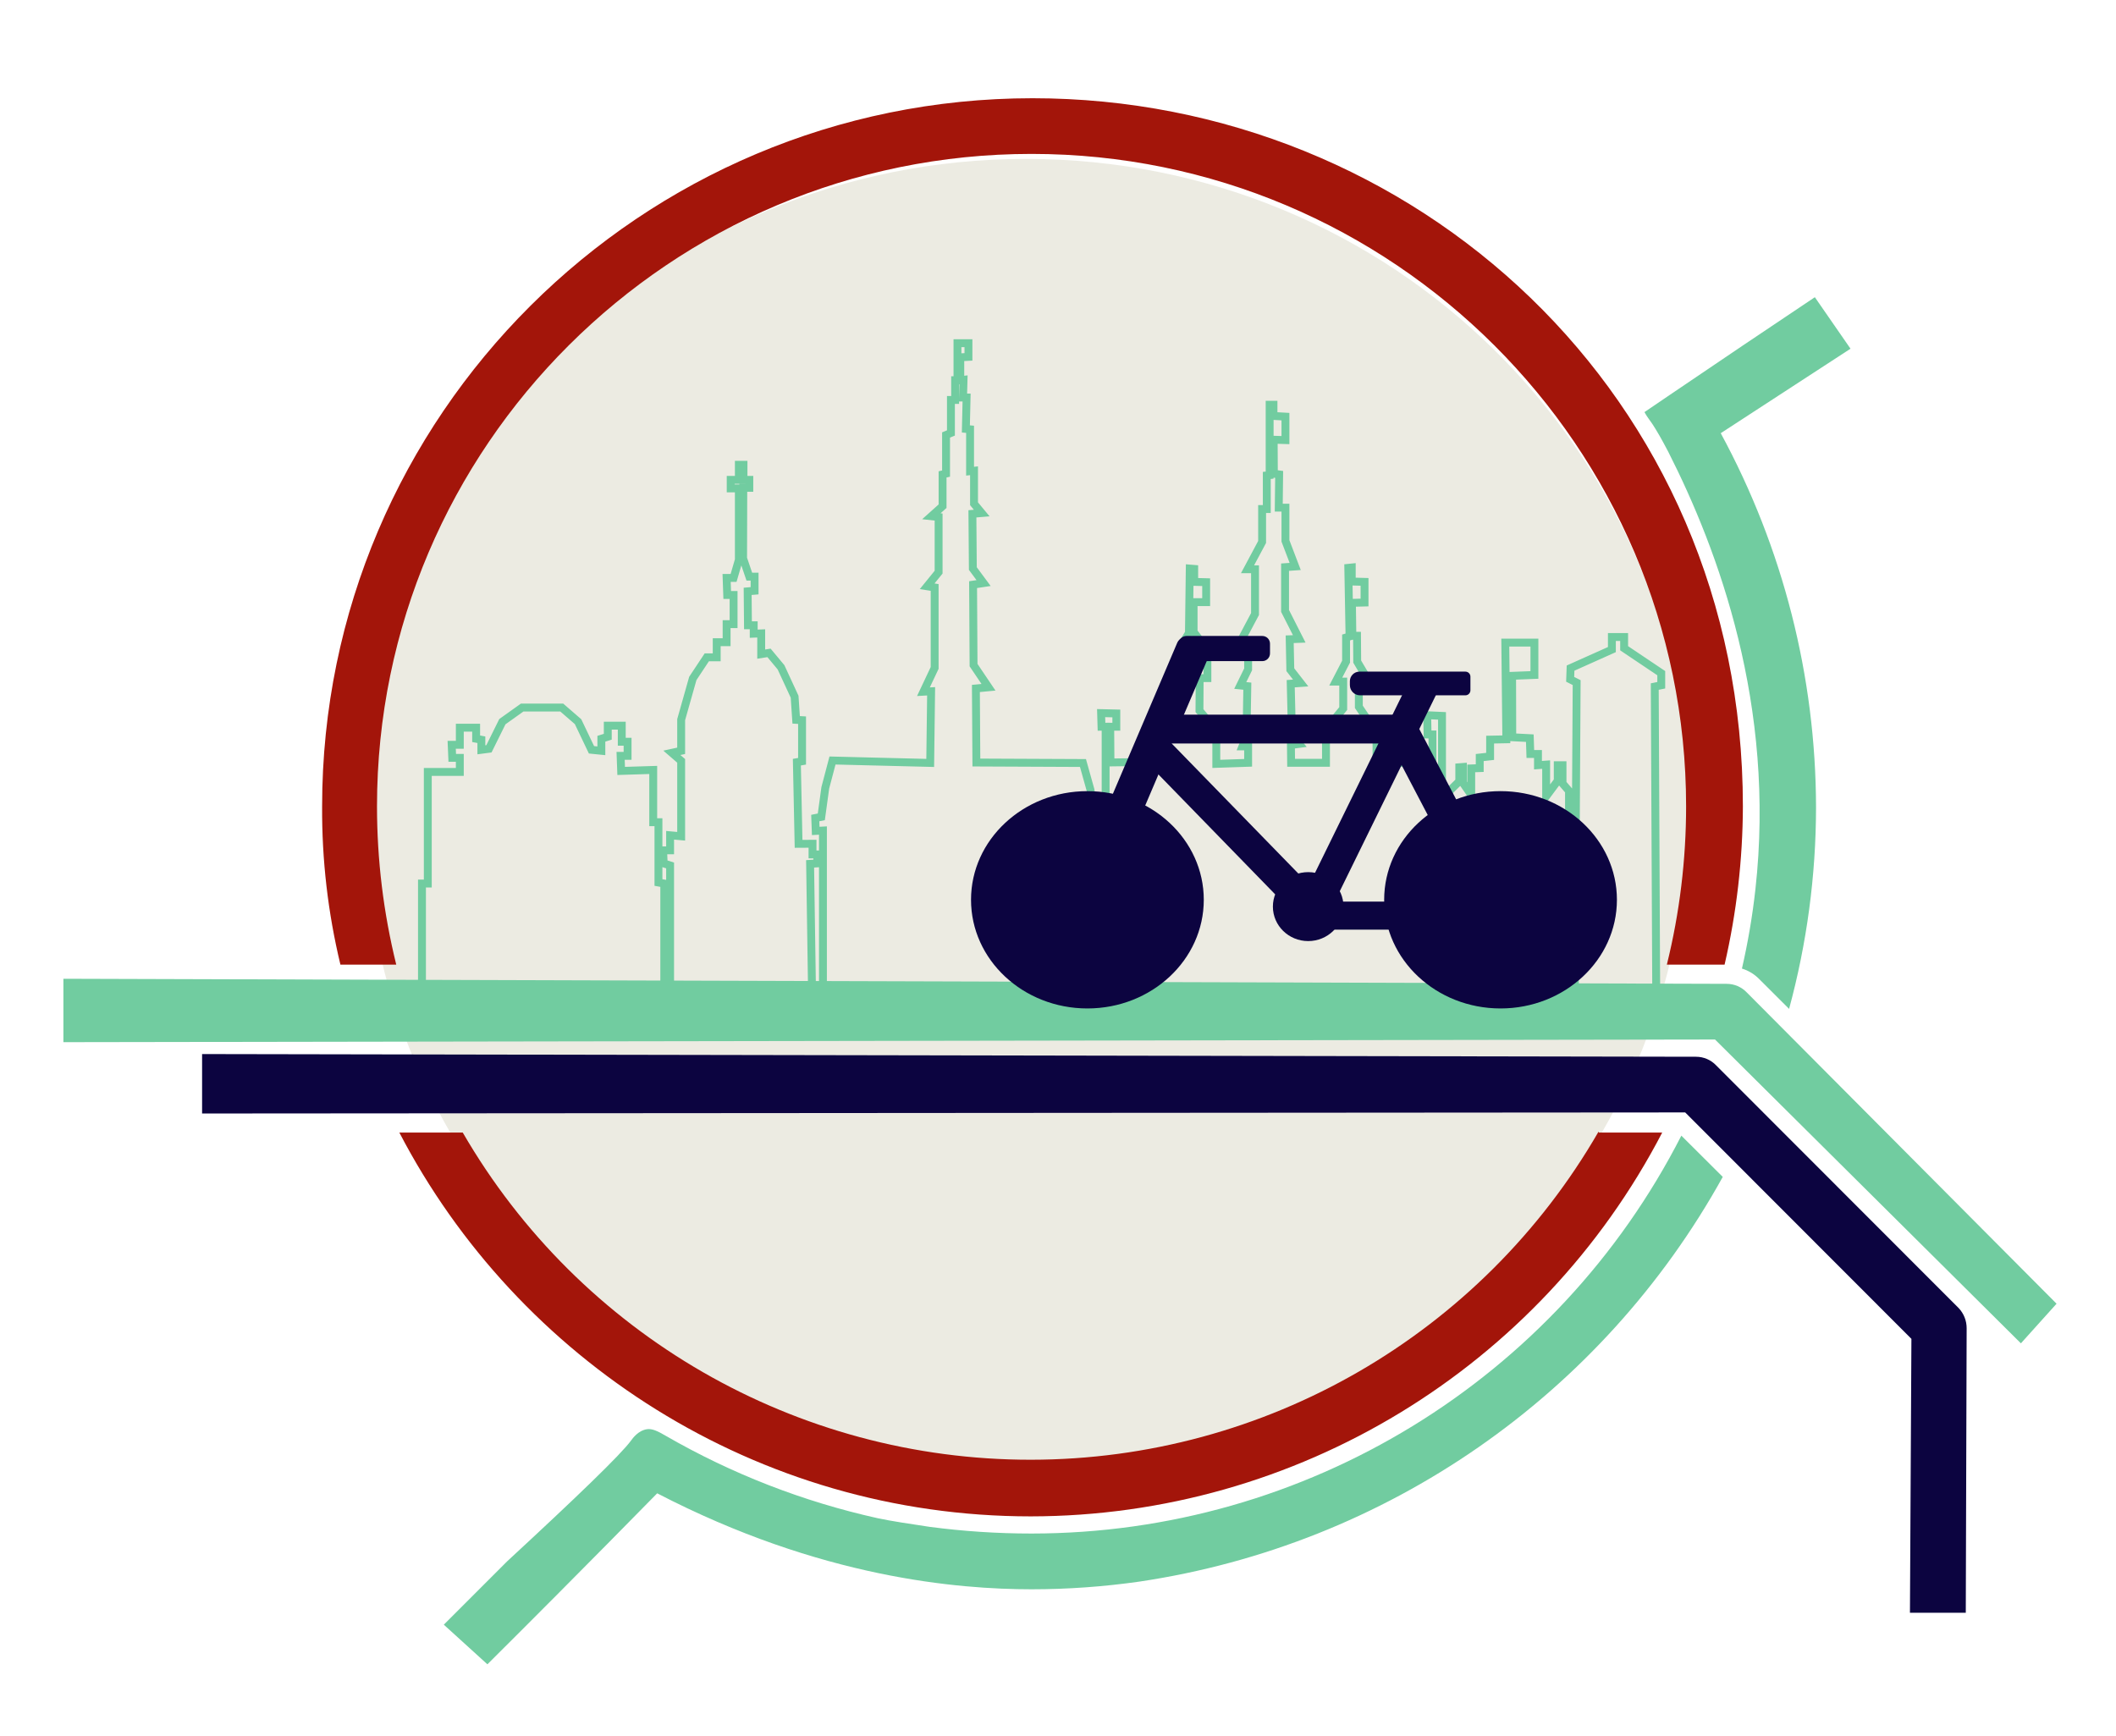
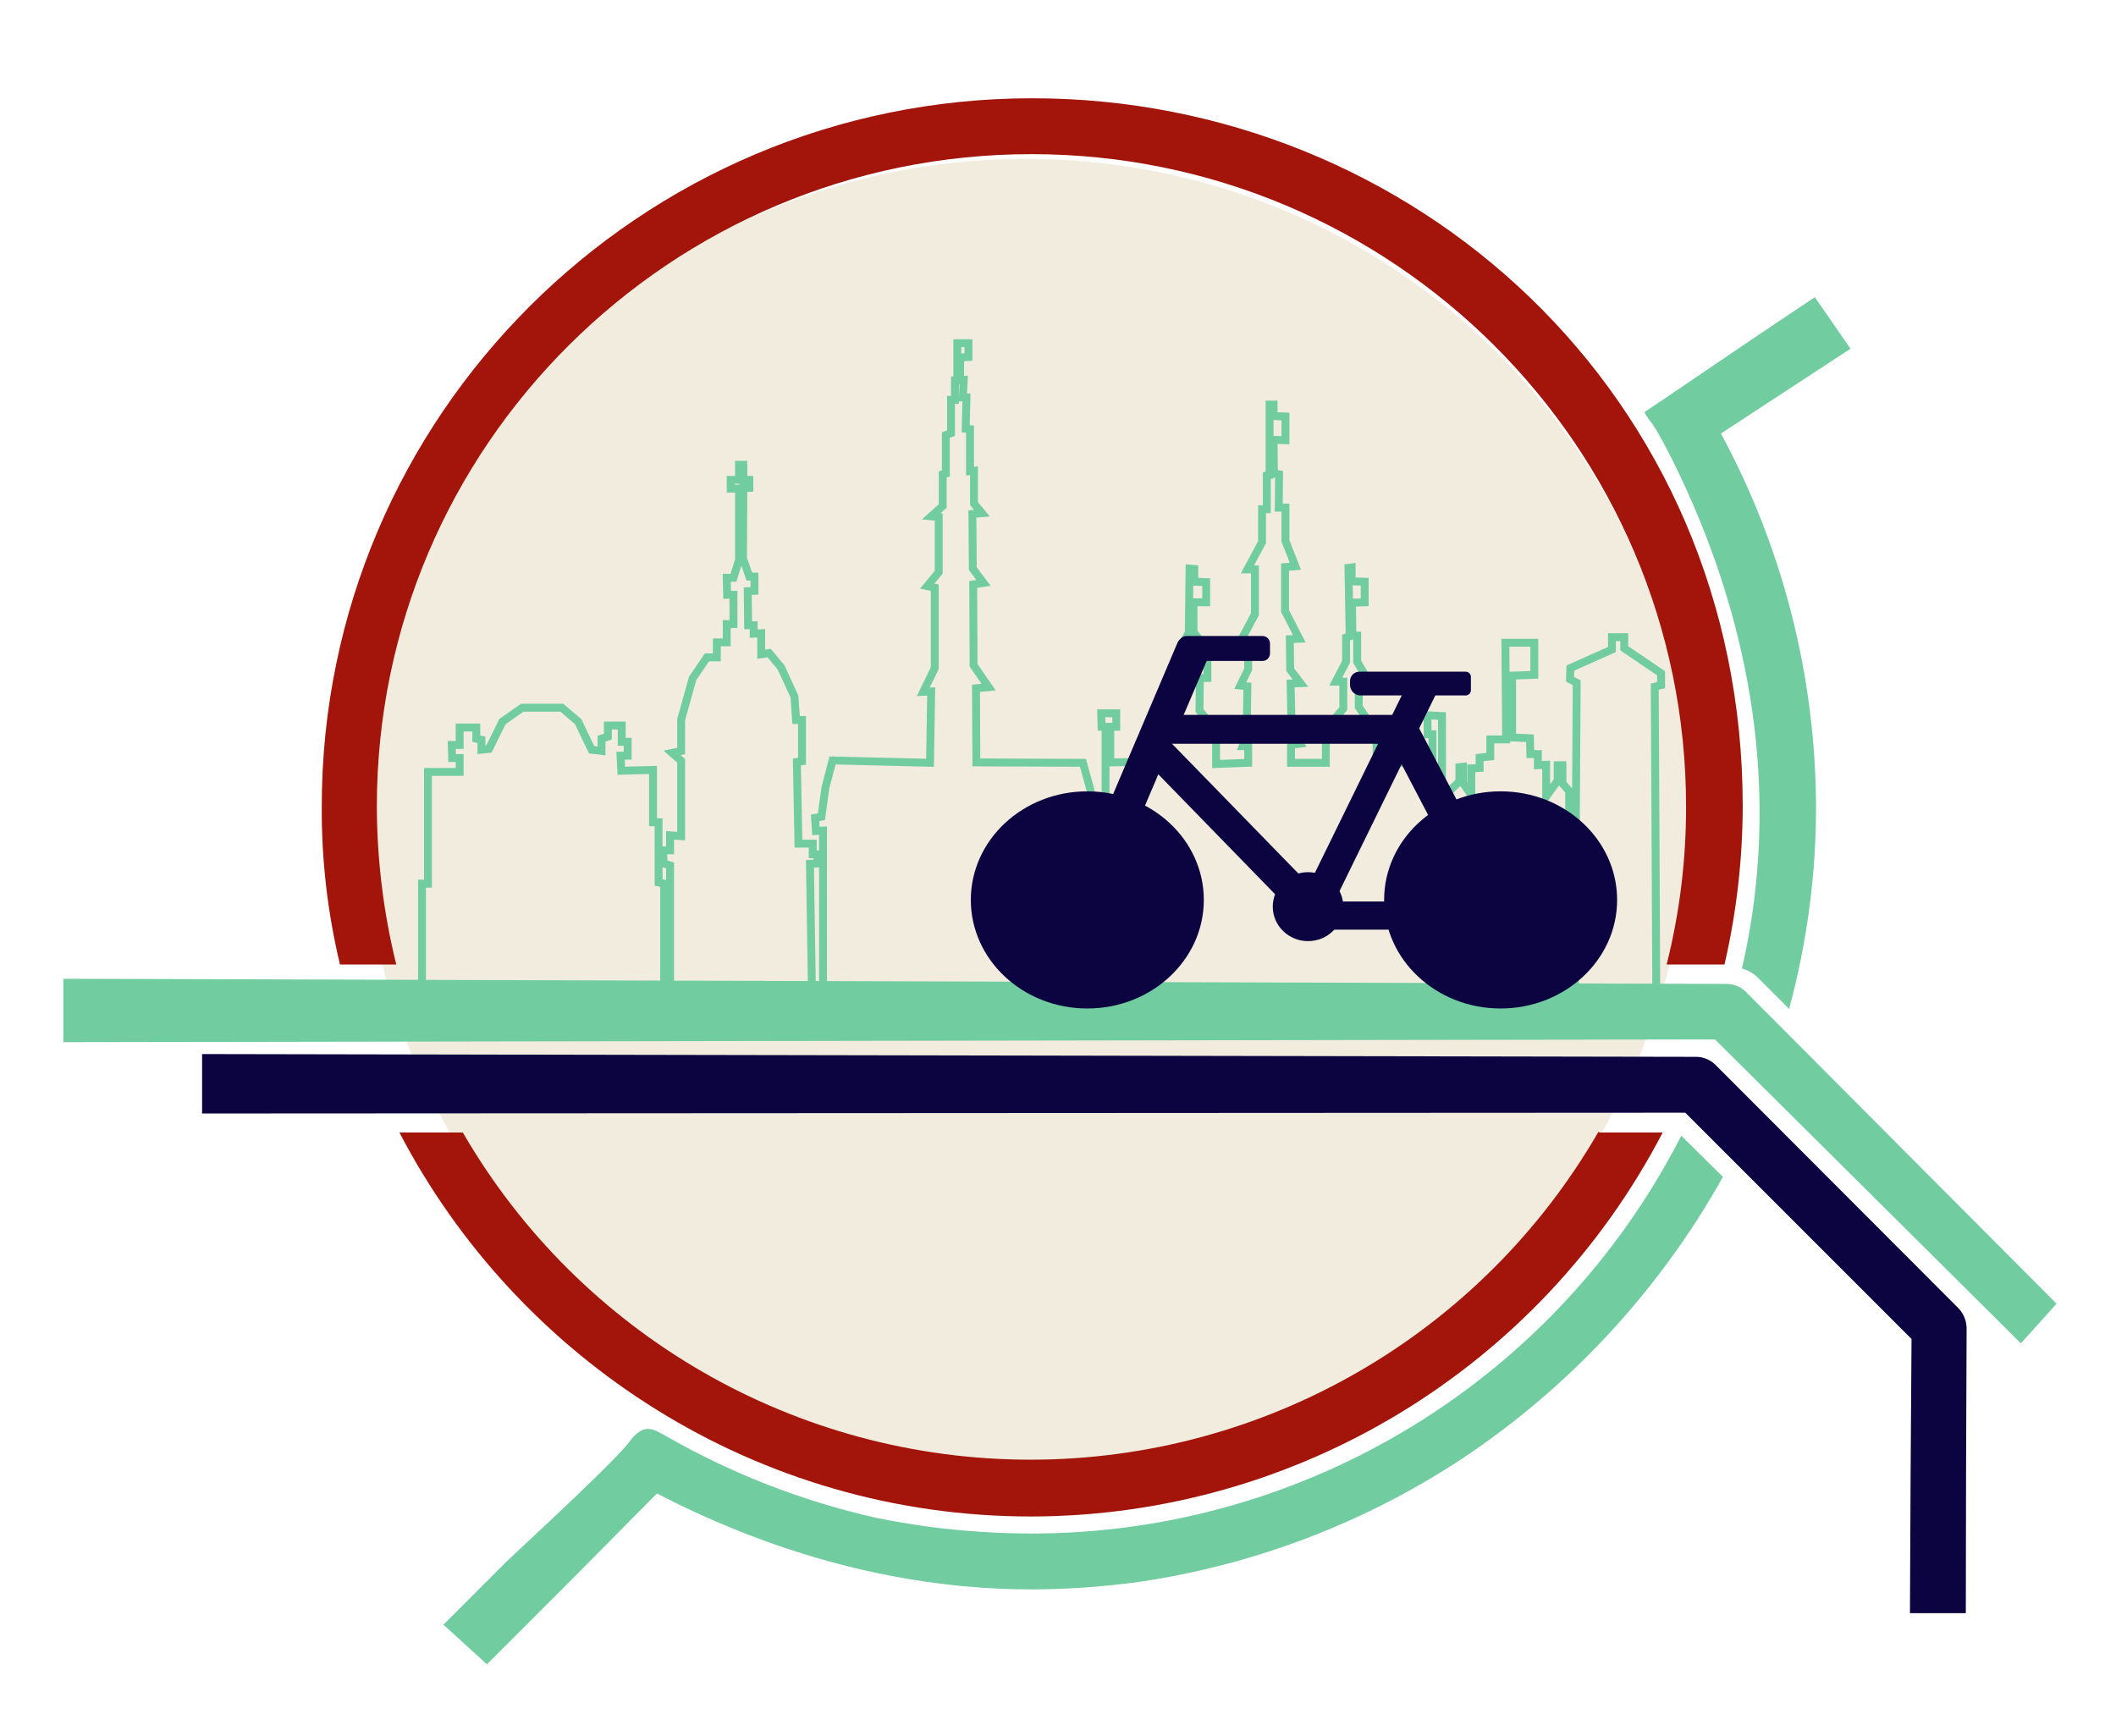
<svg xmlns="http://www.w3.org/2000/svg" id="Layer_1" data-name="Layer 1" viewBox="0 0 534 438">
  <defs>
-     <style>.cls-1{fill:#ecebe2;}.cls-2{fill:none;stroke:#71cca0;stroke-miterlimit:10;stroke-width:1.99px;}.cls-3{fill:#a3150a;}.cls-4{fill:#71cca0;}.cls-5{fill:#0c0440;}</style>
+     <style>.cls-1{fill:#f1ecdd;}.cls-2{fill:none;stroke:#71cca0;stroke-miterlimit:10;stroke-width:1.99px;}.cls-3{fill:#a3150a;}.cls-4{fill:#71cca0;}.cls-5{fill:#0c0440;}</style>
  </defs>
-   <ellipse class="cls-1" cx="258.94" cy="204.6" rx="167.06" ry="164.5" />
-   <polygon class="cls-2" points="102.67 253.16 106.49 253.16 106.49 222.97 107.96 222.97 107.96 194.8 116.04 194.8 116.04 191.25 114.13 191.25 113.99 187.95 116.04 187.95 116.04 183.64 120.16 183.64 120.16 186.43 121.48 186.68 121.48 189.22 123.39 188.97 126.78 182.12 131.77 178.56 141.77 178.56 145.88 182.12 149.27 189.22 151.76 189.47 151.76 186.43 153.38 185.92 153.38 183.13 156.91 183.13 156.91 187.19 158.38 187.19 158.38 190.74 156.62 190.74 156.76 194.55 164.85 194.3 164.85 207.49 166.17 207.49 166.17 222.71 167.64 222.97 167.64 249.86 169.11 249.61 169.11 218.4 167.49 217.89 167.35 214.59 169.11 214.59 169.11 210.79 171.9 211.04 171.9 192.01 169.55 189.98 171.9 189.47 171.9 181.61 174.84 171.21 178.37 165.88 180.87 165.88 180.87 162.07 183.37 162.07 183.37 157.51 185.13 157.51 185.13 150.15 183.52 150.15 183.37 145.84 185.13 145.84 186.46 141.27 186.46 123.25 184.4 123.25 184.4 121.1 186.46 121.1 186.46 117.29 187.63 117.29 187.63 121.1 189.1 121.1 189.1 123.1 187.58 123.1 187.53 140.9 189.1 145.52 190.43 145.52 190.43 149.08 188.68 149.23 188.76 157.79 190.21 157.79 190.21 159.92 192.1 159.84 192.1 165.07 194.07 164.76 197.1 168.4 200.53 175.82 200.92 181.66 202.41 181.74 202.41 192.11 201.1 192.34 201.53 212.95 205.05 212.93 205.05 215.62 206.26 215.62 206.26 217.88 204.44 218 204.92 250.01 207.68 249.91 207.68 212.03 207.68 209.59 205.86 209.69 205.74 206.44 207.27 206.14 208.27 198.83 210.09 191.92 234.75 192.53 234.98 174.45 233.04 174.56 235.87 168.56 235.87 148.25 233.98 147.95 236.87 144.39 236.87 130.48 235.04 130.28 237.87 127.74 237.87 119.72 238.75 119.51 238.75 109.77 239.98 109.26 239.98 100.93 241.04 100.93 241.04 95.95 241.63 95.95 241.63 86.61 244.4 86.61 244.4 90.06 242.34 90.17 242.34 95.95 243.16 95.85 243.04 100.32 243.93 100.32 243.75 108.24 244.81 108.34 244.81 118.91 245.81 118.8 245.81 127.13 247.75 129.47 245.4 129.67 245.51 143.48 248.22 147.14 245.57 147.54 245.69 167.85 249.46 173.44 246.28 173.74 246.4 192.43 273.3 192.55 275.21 199.37 275.85 205.31 277.5 205.31 277.5 208.37 275.85 208.3 275.94 253.16 279.02 253.16 279.02 183.39 277.98 183.4 277.88 179.96 281.72 180.05 281.72 183.4 280.18 183.4 280.24 192.41 293.34 192.24 293.34 184.46 297.69 179.43 297.69 171.48 296.2 171.57 296.2 168.21 298.81 167.95 298.81 161.76 300.04 159.73 300.25 143.48 301.37 143.57 301.37 146.84 304.39 146.92 304.39 151.96 301.22 151.96 301.22 159.47 302.65 161.32 302.8 167.77 304.7 167.77 304.7 171.13 302.75 171.13 302.7 179.34 306.95 184.38 306.95 192.77 314.98 192.5 314.98 188.35 313.55 188.35 314.57 185.79 314.78 173.16 312.99 172.98 314.98 168.92 314.98 162.65 312.83 162.29 316.72 154.96 316.72 143.66 314.83 143.66 318.51 136.77 318.51 128.46 319.69 128.46 319.69 119.98 320.41 119.9 320.41 102.14 321.38 102.14 321.38 104.97 324.4 105.14 324.4 111.06 321.43 110.97 321.48 119.54 322.81 119.72 322.71 128.11 324.4 128.11 324.4 136.5 326.86 142.95 324.3 143.13 324.3 154.17 327.88 161.23 325.47 161.32 325.63 169.01 328.24 172.36 325.73 172.54 326.04 185.43 327.88 187.73 325.78 188 325.83 192.5 334.63 192.5 334.63 184.11 338.98 178.81 338.98 172.01 337.09 172.01 339.7 166.97 339.7 160.88 340.57 160.62 340.26 143.3 341.13 143.21 341.13 146.75 344.36 146.84 344.36 152.05 341.18 152.13 341.29 160.44 342.46 160.44 342.51 166.97 345.13 171.39 342.92 171.57 342.92 178.37 347.38 184.99 347.38 192.5 361.5 192.5 361.5 185.35 360.27 185.35 360.17 180.49 363.91 180.66 363.91 253.16 366.81 253.16 366.81 206.33 365.63 206.33 365.74 199.65 368.27 197.18 368.27 193.62 369.18 193.55 369.18 197.55 371.28 200.59 371.28 193.92 373.43 193.84 373.43 191.17 376.05 190.88 376.05 186.65 380.14 186.57 379.88 162.16 387.23 162.16 387.23 170.33 381.6 170.55 381.64 186.05 386.07 186.28 386.2 190.28 388.13 190.28 388.13 193.1 390.19 192.95 390.19 200.97 393.12 197.03 393.12 193.1 394.32 193.1 394.32 197.7 395.96 199.6 395.96 206.94 394.42 206.94 394.7 253.16 397.41 252.45 397.89 172.26 396.25 171.43 396.35 168.6 406.78 163.93 406.78 160.76 409.87 160.76 409.87 163.59 419.24 169.88 419.24 172.93 417.6 173.26 417.98 253.16 102.67 253.16" />
-   <path class="cls-3" d="M100,243.44a166.55,166.55,0,0,1-4.86-39.95c0-90.8,74.09-164.65,165.18-164.65s165.19,73.85,165.19,164.65a166.55,166.55,0,0,1-4.86,39.95h14.57a179.65,179.65,0,0,0,4.62-39.95c0-103.88-83.08-178.7-179.27-178.7-98.87,0-179.28,80.15-179.28,178.7a166.43,166.43,0,0,0,4.62,39.95Z" />
-   <path class="cls-4" d="M421,114c12.67,24.95,27.15,64.13,22,110.43a175.82,175.82,0,0,1-3.4,20,10.24,10.24,0,0,1,4.37,2.66l7.53,7.51a195,195,0,0,0,6.8-50.85,198.77,198.77,0,0,0-24.05-94.43L467,88l-9-13q-18.28,12.21-36.6,24.65L415,104l.32.55c.39.68,1.07,1.55,1.68,2.45.23.33.41.63.78,1.23C419.13,110.41,420.68,113.39,421,114Z" />
-   <path class="cls-3" d="M403.42,285.57a165.55,165.55,0,0,1-286.64.24h-16c29.88,57.39,90.12,96.86,159.35,96.86a179.81,179.81,0,0,0,159.35-96.86h-16Z" />
-   <path class="cls-4" d="M434.76,297l-10.45-10.41A184.16,184.16,0,0,1,260.34,387a196.27,196.27,0,0,1-25.75-1.69c-4.85-.73-9.71-1.45-13.11-2.18A189.09,189.09,0,0,1,168,362.33c-2.09-1.23-3.43-1.83-4.69-1.66-2.24.3-3.65,2.31-4.06,2.87C156.64,367.1,145.5,377.83,128,394l-16,16,11,10q9-8.94,18-18,12.54-12.6,24.85-25.15c41.27,21.41,76,24.21,94.49,24.22a193.55,193.55,0,0,0,27.21-1.94A202.35,202.35,0,0,0,434.76,297Z" />
-   <path class="cls-4" d="M510,339l-77.19-76.67L16,263V247l419.73,1.28a7,7,0,0,1,5.1,2.18L519,329Z" />
-   <path class="cls-5" d="M482,407q.18-34.56.37-69.13l-57.09-57.14L51,281V266l377,.68a7,7,0,0,1,5.1,2.18l61.21,61.26a7.36,7.36,0,0,1,2,5.09q-.12,35.9-.22,71.79Z" />
-   <ellipse class="cls-5" cx="274.42" cy="227.07" rx="29.37" ry="27.42" />
-   <rect class="cls-5" x="297.46" y="160.49" width="23.04" height="6.35" rx="1.94" />
-   <path class="cls-5" d="M329.89,234,289,192a.89.89,0,0,1,0-1.26l0,0,4.6-3.9a1,1,0,0,1,1.38.06l40.91,42a.86.86,0,0,1,0,1.24l-.06.06-4.6,3.9A1,1,0,0,1,329.89,234Z" />
-   <rect class="cls-5" x="292.86" y="180.35" width="61.05" height="7.27" rx="0.9" />
-   <path class="cls-5" d="M327.83,228.49l28.22-57.57a1,1,0,0,1,1.32-.46l5.2,2.23a.91.91,0,0,1,.53,1.17l0,.07-28.22,57.56a1,1,0,0,1-1.33.46l-5.2-2.22a.91.91,0,0,1-.52-1.18Z" />
-   <path class="cls-5" d="M343.05,169.49h26.76a1.27,1.27,0,0,1,1.27,1.27v3.44a1.27,1.27,0,0,1-1.27,1.27H343.23a2.57,2.57,0,0,1-2.57-2.57h0v-1A2.43,2.43,0,0,1,343.05,169.49Z" />
-   <ellipse class="cls-5" cx="378.68" cy="227.07" rx="29.37" ry="27.42" />
-   <ellipse class="cls-5" cx="275" cy="226.8" rx="22.46" ry="20.7" />
-   <path class="cls-5" d="M271.14,234.66h0a4.29,4.29,0,0,0,5.43-2.19l28.68-67.31a2.12,2.12,0,0,0-1.14-2.76l-.15-.05-3.84-1.42a2.38,2.38,0,0,0-3,1.21l-28.55,67a4.2,4.2,0,0,0,2.31,5.47Z" />
-   <ellipse class="cls-5" cx="378.84" cy="227.07" rx="22.46" ry="20.7" />
-   <path class="cls-5" d="M356.05,179.92l25.37,48.41a4.15,4.15,0,0,1-1.81,5.58l-.28.13h0a3.85,3.85,0,0,1-5-1.6l-25.74-49.13a.5.5,0,0,1,.23-.68l0,0,6.42-2.93a.56.56,0,0,1,.77.23Z" />
-   <path class="cls-5" d="M377.81,234.6H332.17a2.46,2.46,0,0,1-2.46-2.46V230a2.46,2.46,0,0,1,2.45-2.47H379.4a2.15,2.15,0,0,1,2.15,2.15v1.14A3.75,3.75,0,0,1,377.81,234.6Z" />
-   <ellipse class="cls-5" cx="330.14" cy="228.79" rx="8.91" ry="8.7" />
+   <ellipse class="cls-1" cx="258.9" cy="204.6" rx="167.1" ry="164.5" />
+   <polygon class="cls-2" points="102.7 253.2 106.5 253.2 106.5 223 108 223 108 194.8 116 194.8 116 191.3 114.1 191.3 114 188 116 188 116 183.6 120.2 183.6 120.2 186.4 121.5 186.7 121.5 189.2 123.4 189 126.8 182.1 131.8 178.6 141.8 178.6 145.9 182.1 149.3 189.2 151.8 189.5 151.8 186.4 153.4 185.9 153.4 183.1 156.9 183.1 156.9 187.2 158.4 187.2 158.4 190.7 156.6 190.7 156.8 194.5 164.8 194.3 164.8 207.5 166.2 207.5 166.2 222.7 167.6 223 167.6 249.9 169.1 249.6 169.1 218.4 167.5 217.9 167.3 214.6 169.1 214.6 169.1 210.8 171.9 211 171.9 192 169.6 190 171.9 189.5 171.9 181.6 174.8 171.2 178.4 165.9 180.9 165.9 180.9 162.1 183.4 162.1 183.4 157.5 185.1 157.5 185.1 150.1 183.5 150.1 183.4 145.8 185.1 145.8 186.5 141.3 186.5 123.3 184.4 123.3 184.4 121.1 186.5 121.1 186.5 117.3 187.6 117.3 187.6 121.1 189.1 121.1 189.1 123.1 187.6 123.1 187.5 140.9 189.1 145.5 190.4 145.5 190.4 149.1 188.7 149.2 188.8 157.8 190.2 157.8 190.2 159.9 192.1 159.8 192.1 165.1 194.1 164.8 197.1 168.4 200.5 175.8 200.9 181.7 202.4 181.7 202.4 192.1 201.1 192.3 201.5 212.9 205.1 212.9 205.1 215.6 206.3 215.6 206.3 217.9 204.4 218 204.9 250 207.7 249.9 207.7 212 207.7 209.6 205.9 209.7 205.7 206.4 207.3 206.1 208.3 198.8 210.1 191.9 234.7 192.5 235 174.5 233 174.6 235.9 168.6 235.9 148.3 234 147.9 236.9 144.4 236.9 130.5 235 130.3 237.9 127.7 237.9 119.7 238.7 119.5 238.7 109.8 240 109.3 240 100.9 241 100.9 241 96 241.6 96 241.6 86.6 244.4 86.6 244.4 90.1 242.3 90.2 242.3 96 243.2 95.9 243 100.3 243.9 100.3 243.7 108.2 244.8 108.3 244.8 118.9 245.8 118.8 245.8 127.1 247.8 129.5 245.4 129.7 245.5 143.5 248.2 147.1 245.6 147.5 245.7 167.9 249.5 173.4 246.3 173.7 246.4 192.4 273.3 192.5 275.2 199.4 275.8 205.3 277.5 205.3 277.5 208.4 275.8 208.3 275.9 253.2 279 253.2 279 183.4 278 183.4 277.9 180 281.7 180 281.7 183.4 280.2 183.4 280.2 192.4 293.3 192.2 293.3 184.5 297.7 179.4 297.7 171.5 296.2 171.6 296.2 168.2 298.8 167.9 298.8 161.8 300 159.7 300.2 143.5 301.4 143.6 301.4 146.8 304.4 146.9 304.4 152 301.2 152 301.2 159.5 302.6 161.3 302.8 167.8 304.7 167.8 304.7 171.1 302.8 171.1 302.7 179.3 306.9 184.4 306.9 192.8 315 192.5 315 188.3 313.6 188.3 314.6 185.8 314.8 173.2 313 173 315 168.9 315 162.6 312.8 162.3 316.7 155 316.7 143.7 314.8 143.7 318.5 136.8 318.5 128.5 319.7 128.5 319.7 120 320.4 119.9 320.4 102.1 321.4 102.1 321.4 105 324.4 105.1 324.4 111.1 321.4 111 321.5 119.5 322.8 119.7 322.7 128.1 324.4 128.1 324.4 136.5 326.9 142.9 324.3 143.1 324.3 154.2 327.9 161.2 325.5 161.3 325.6 169 328.2 172.4 325.7 172.5 326 185.4 327.9 187.7 325.8 188 325.8 192.5 334.6 192.5 334.6 184.1 339 178.8 339 172 337.1 172 339.7 167 339.7 160.9 340.6 160.6 340.3 143.3 341.1 143.2 341.1 146.7 344.4 146.8 344.4 152 341.2 152.1 341.3 160.4 342.5 160.4 342.5 167 345.1 171.4 342.9 171.6 342.9 178.4 347.4 185 347.4 192.5 361.5 192.5 361.5 185.3 360.3 185.3 360.2 180.5 363.9 180.7 363.9 253.2 366.8 253.2 366.8 206.3 365.6 206.3 365.7 199.7 368.3 197.2 368.3 193.6 369.2 193.5 369.2 197.6 371.3 200.6 371.3 193.9 373.4 193.8 373.4 191.2 376.1 190.9 376.1 186.6 380.1 186.6 379.9 162.2 387.2 162.2 387.2 170.3 381.6 170.5 381.6 186.1 386.1 186.3 386.2 190.3 388.1 190.3 388.1 193.1 390.2 193 390.2 201 393.1 197 393.1 193.1 394.3 193.1 394.3 197.7 396 199.6 396 206.9 394.4 206.9 394.7 253.2 397.4 252.5 397.9 172.3 396.2 171.4 396.3 168.6 406.8 163.9 406.8 160.8 409.9 160.8 409.9 163.6 419.2 169.9 419.2 172.9 417.6 173.3 418 253.2 102.7 253.2" />
+   <path class="cls-3" d="M100,243.4a168.27,168.27,0,0,1-4.9-39.9c0-90.8,74.1-164.6,165.2-164.6s165.2,73.8,165.2,164.6a162.08,162.08,0,0,1-4.9,39.9h14.6a178.94,178.94,0,0,0,4.6-39.9c0-103.9-83.1-178.7-179.3-178.7C161.6,24.8,81.2,105,81.2,203.5a166.76,166.76,0,0,0,4.6,39.9Z" />
+   <path class="cls-4" d="M421,114c12.7,24.9,27.1,64.1,22,110.4a170.47,170.47,0,0,1-3.4,20,9.59,9.59,0,0,1,4.4,2.7l7.5,7.5a194.29,194.29,0,0,0,6.8-50.8,199.39,199.39,0,0,0-24-94.4L467,88l-9-13c-12.2,8.1-24.4,16.4-36.6,24.7L415,104l.3.6A27.31,27.31,0,0,0,417,107l.8,1.2C419.1,110.4,420.7,113.4,421,114Z" />
+   <path class="cls-3" d="M403.4,285.6a165.54,165.54,0,0,1-286.6.2h-16c29.9,57.4,90.1,96.9,159.4,96.9a180,180,0,0,0,159.4-96.9h-16Z" />
+   <path class="cls-4" d="M434.8,297l-10.5-10.4A184.2,184.2,0,0,1,260.3,387a203.23,203.23,0,0,1-25.8-1.7c-4.9-.7-9.7-1.5-13.1-2.2a190.65,190.65,0,0,1-53.5-20.8c-2.1-1.2-3.4-1.8-4.7-1.7-2.2.3-3.6,2.3-4.1,2.9-2.6,3.6-13.8,14.3-31.2,30.5l-16,16,11,10,18-18c8.4-8.4,16.6-16.8,24.9-25.1,41.3,21.4,76,24.2,94.5,24.2a206,206,0,0,0,27.2-1.9A201.76,201.76,0,0,0,369,368.1,206.58,206.58,0,0,0,434.8,297Z" />
+   <path class="cls-4" d="M510,339l-77.2-76.7L16,263V247l419.7,1.3a7,7,0,0,1,5.1,2.2L519,329Z" />
+   <path class="cls-5" d="M482,407c.1-23,.2-46.1.4-69.1l-57.1-57.1L51,281V266l377,.7a7,7,0,0,1,5.1,2.2l61.2,61.3a7.44,7.44,0,0,1,2,5.1c-.1,23.9-.2,47.9-.2,71.8H482Z" />
+   <ellipse class="cls-5" cx="274.4" cy="227.1" rx="29.4" ry="27.4" />
+   <path class="cls-5" d="M299.4,160.5h19.2a1.9,1.9,0,0,1,1.9,1.9v2.5a1.9,1.9,0,0,1-1.9,1.9H299.4a1.9,1.9,0,0,1-1.9-1.9v-2.5A1.9,1.9,0,0,1,299.4,160.5Z" />
+   <path class="cls-5" d="M329.9,234,289,192a1.05,1.05,0,0,1,0-1.3h0l4.6-3.9a1,1,0,0,1,1.4.1l40.9,42a.91.91,0,0,1,0,1.2l-.1.1-4.6,3.9A1.06,1.06,0,0,1,329.9,234Z" />
+   <path class="cls-5" d="M293.8,180.4H353a.9.9,0,0,1,.9.9v5.5a.9.9,0,0,1-.9.9H293.8a.9.9,0,0,1-.9-.9v-5.5A.9.9,0,0,1,293.8,180.4Z" />
+   <path class="cls-5" d="M327.8,228.5,356,170.9a1,1,0,0,1,1.3-.5l5.2,2.2a.88.88,0,0,1,.5,1.2v.1l-28.2,57.6a1,1,0,0,1-1.3.5l-5.2-2.2a1.14,1.14,0,0,1-.5-1.3Z" />
+   <path class="cls-5" d="M343.1,169.5h26.8a1.32,1.32,0,0,1,1.3,1.3v3.4a1.32,1.32,0,0,1-1.3,1.3H343.3a2.65,2.65,0,0,1-2.6-2.6h0v-1A2.37,2.37,0,0,1,343.1,169.5Z" />
+   <ellipse class="cls-5" cx="378.7" cy="227.1" rx="29.4" ry="27.4" />
+   <ellipse class="cls-5" cx="275" cy="226.8" rx="22.5" ry="20.7" />
+   <path class="cls-5" d="M271.1,234.7h0a4.2,4.2,0,0,0,5.4-2.2l28.7-67.3a2.27,2.27,0,0,0-1.1-2.8.1.1,0,0,1-.1-.1l-3.8-1.4a2.41,2.41,0,0,0-3,1.2l-28.5,67a4.27,4.27,0,0,0,2.3,5.5A.1.1,0,0,1,271.1,234.7Z" />
+   <ellipse class="cls-5" cx="378.8" cy="227.1" rx="22.5" ry="20.7" />
+   <path class="cls-5" d="M356.1,179.9l25.4,48.4a4.27,4.27,0,0,1-1.8,5.6c-.1,0-.2.1-.3.1h0a3.79,3.79,0,0,1-5-1.6l-25.7-49.1a.57.57,0,0,1,.2-.7h0l6.4-2.9a.55.55,0,0,1,.8.2Z" />
+   <path class="cls-5" d="M377.8,234.6H332.2a2.48,2.48,0,0,1-2.5-2.5V230a2.46,2.46,0,0,1,2.4-2.5h47.2a2.11,2.11,0,0,1,2.1,2.1v1.1A3.55,3.55,0,0,1,377.8,234.6Z" />
+   <ellipse class="cls-5" cx="330.1" cy="228.8" rx="8.9" ry="8.7" />
</svg>
